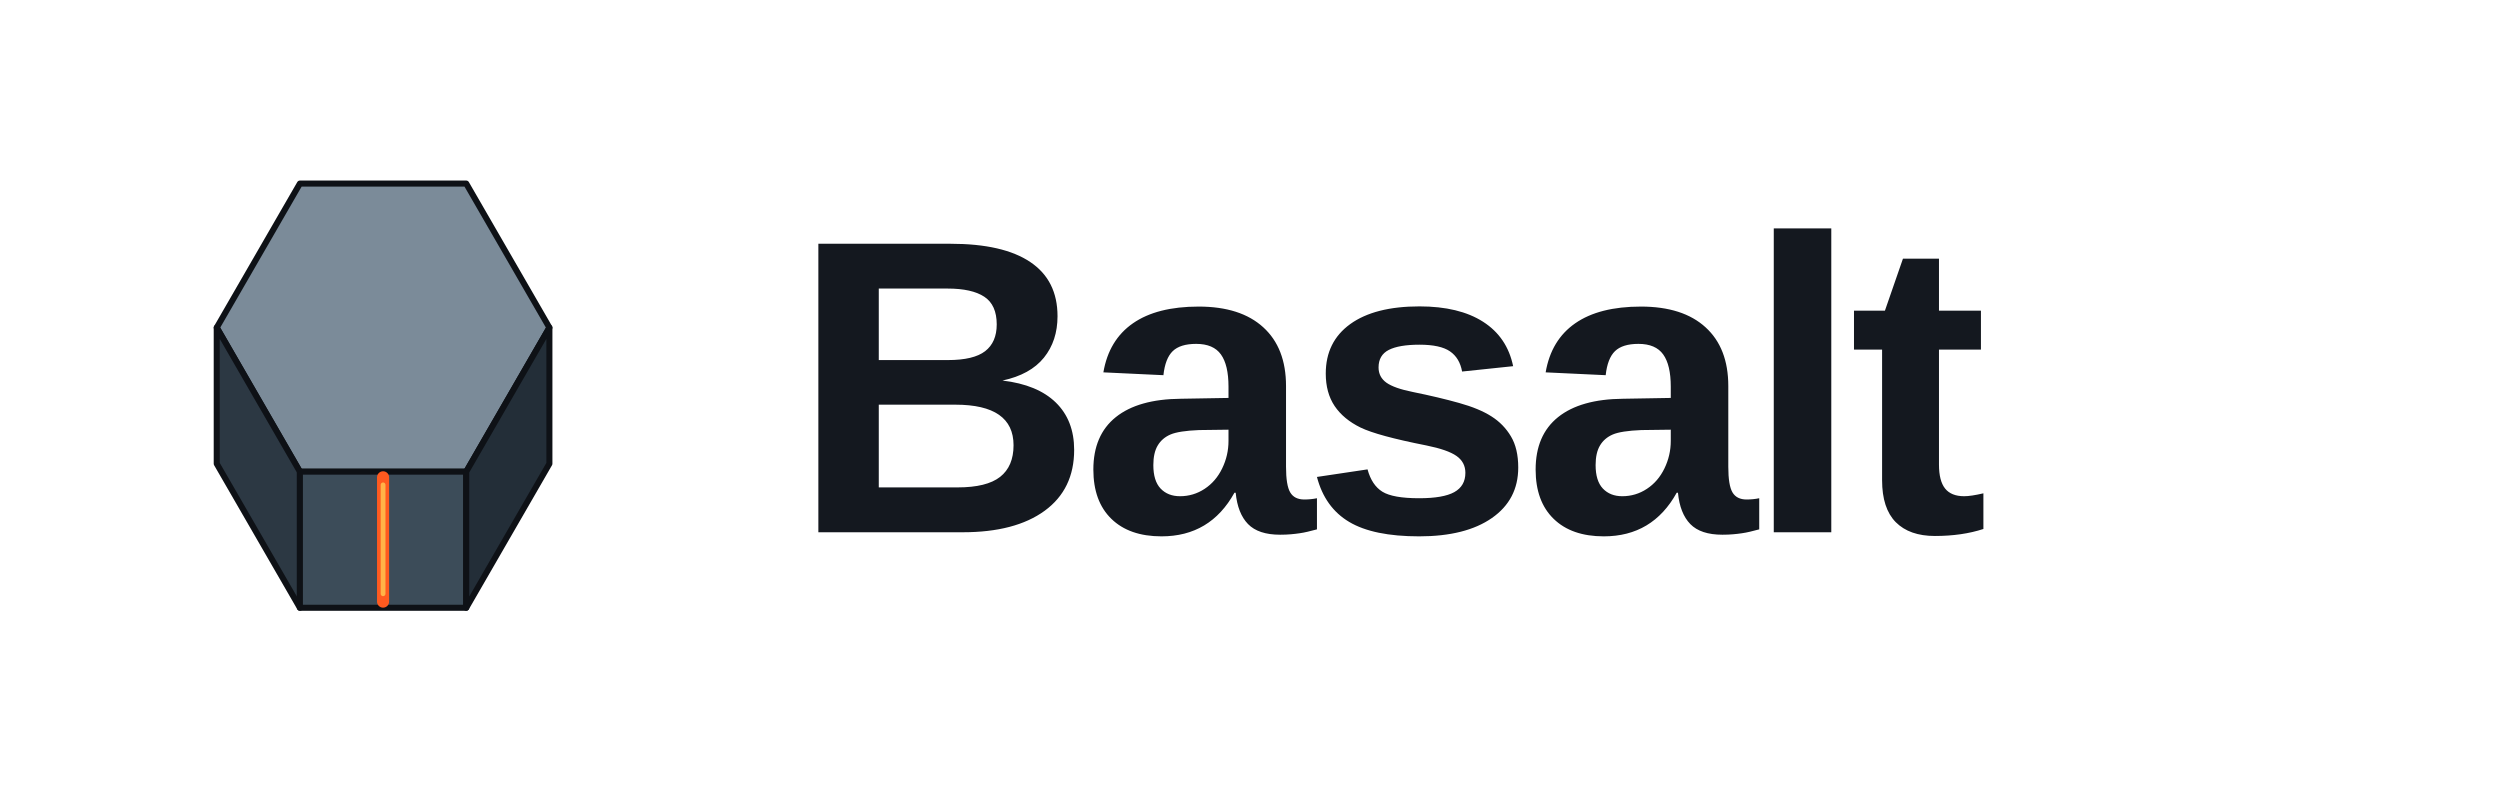
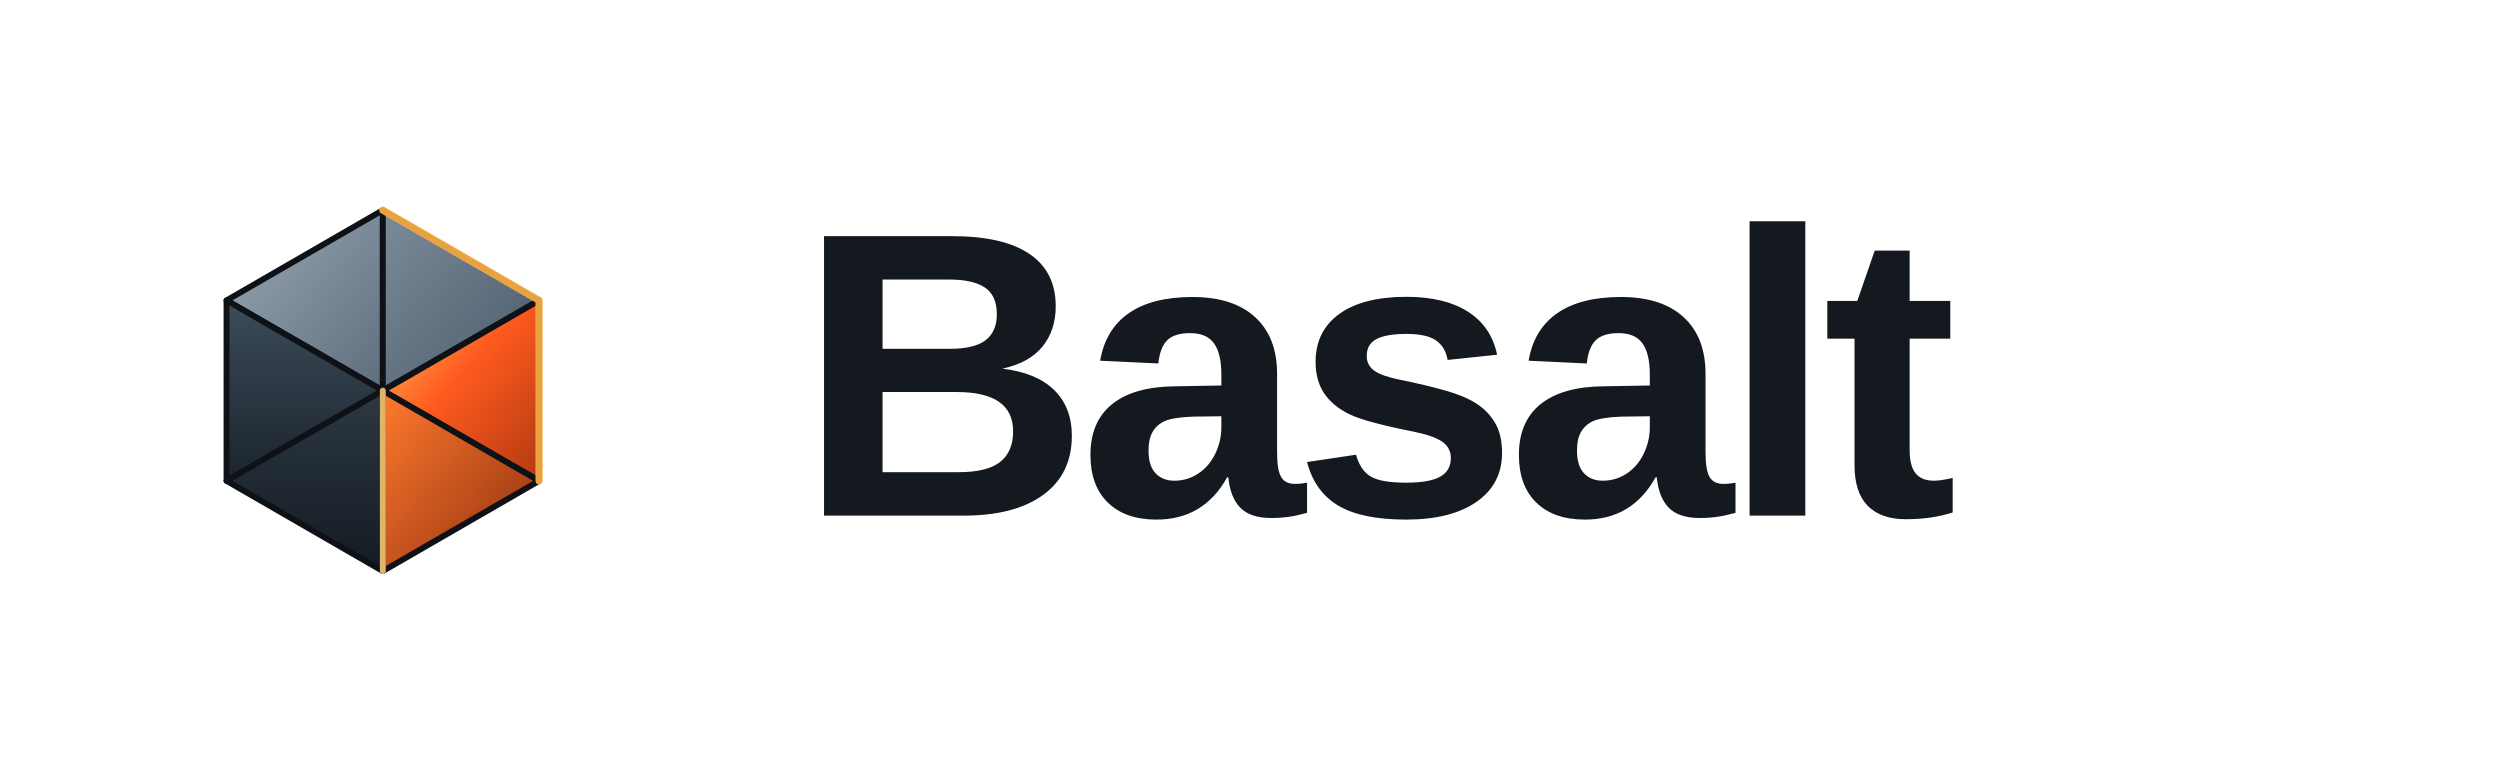
- <svg xmlns="http://www.w3.org/2000/svg" viewBox="0 0 620 200" role="img" aria-labelledby="t">
-   <g transform="translate(20,25) scale(0.75)" stroke="#0E1116" stroke-width="2" stroke-linejoin="round">
-     <polygon points="127.5,27.37 155,75 127.5,122.63 72.5,122.63 45,75 72.5,27.37" fill="#7B8B99" />
-     <polygon points="45,75 72.5,122.63 72.5,167.63 45,120" fill="#2C3843" />
-     <polygon points="72.5,122.63 127.5,122.63 127.5,167.63 72.5,167.63" fill="#3C4C59" />
-     <polygon points="127.5,122.63 155,75 155,120 127.5,167.63" fill="#232E38" />
-     <line x1="100" y1="124.5" x2="100" y2="165.6" stroke="#FF5A1F" stroke-width="4" stroke-linecap="round" />
-     <line x1="100" y1="127" x2="100" y2="163" stroke="#FFB347" stroke-width="1.6" stroke-linecap="round" />
+ <svg xmlns="http://www.w3.org/2000/svg" viewBox="0 0 640 200" role="img" aria-labelledby="t">
+   <defs>
+     <linearGradient id="lit" x1="0" y1="0" x2="1" y2="1">
+       <stop offset="0" stop-color="#9AA8B5" />
+       <stop offset="1" stop-color="#5E6E7C" />
+     </linearGradient>
+     <linearGradient id="lit2" x1="0" y1="0" x2="1" y2="1">
+       <stop offset="0" stop-color="#7B8B99" />
+       <stop offset="1" stop-color="#4A5A6A" />
+     </linearGradient>
+     <linearGradient id="shadow" x1="0" y1="0" x2="0" y2="1">
+       <stop offset="0" stop-color="#3C4C59" />
+       <stop offset="1" stop-color="#1B242D" />
+     </linearGradient>
+     <linearGradient id="shadow2" x1="0" y1="0" x2="0" y2="1">
+       <stop offset="0" stop-color="#2C3843" />
+       <stop offset="1" stop-color="#141B22" />
+     </linearGradient>
+     <linearGradient id="molten" x1="0" y1="0" x2="1" y2="1">
+       <stop offset="0" stop-color="#FFC15E" />
+       <stop offset=".45" stop-color="#FF5A1F" />
+       <stop offset="1" stop-color="#B23A10" />
+     </linearGradient>
+     <linearGradient id="molten2" x1="0" y1="0" x2="1" y2="1">
+       <stop offset="0" stop-color="#FF7A2E" />
+       <stop offset="1" stop-color="#8E2E0E" />
+     </linearGradient>
+   </defs>
+   <g transform="translate(14,16) scale(0.84)">
+     <g stroke="#0E1116" stroke-width="1.8" stroke-linejoin="round">
+       <polygon points="52.37,72.5 100,45 100,100" fill="url(#lit)" />
+       <polygon points="100,45 147.63,72.5 100,100" fill="url(#lit2)" />
+       <polygon points="52.37,72.5 100,100 52.37,127.5" fill="url(#shadow)" />
+       <polygon points="52.37,127.5 100,100 100,155" fill="url(#shadow2)" />
+       <polygon points="100,100 147.63,72.5 147.63,127.5" fill="url(#molten)" />
+       <polygon points="100,100 147.63,127.5 100,155" fill="url(#molten2)" />
+     </g>
+     <polyline points="100,45 147.63,72.5 147.63,127.5" fill="none" stroke="#FFB347" stroke-width="2.2" stroke-linecap="round" stroke-linejoin="round" opacity="0.9" />
+     <line x1="100" y1="100" x2="100" y2="155" stroke="#FFD27A" stroke-width="1.8" stroke-linecap="round" opacity="0.85" />
  </g>
-   <text x="196" y="132" font-family="'Helvetica Neue', 'Arial Nova', Arial, sans-serif" font-size="104" font-weight="600" letter-spacing="-3" fill="#14181F">Basalt</text>
+   <text x="204" y="132" font-family="'Helvetica Neue','Arial Nova',Arial,sans-serif" font-size="104" font-weight="600" letter-spacing="-3" fill="#14181F">Basalt</text>
</svg>
